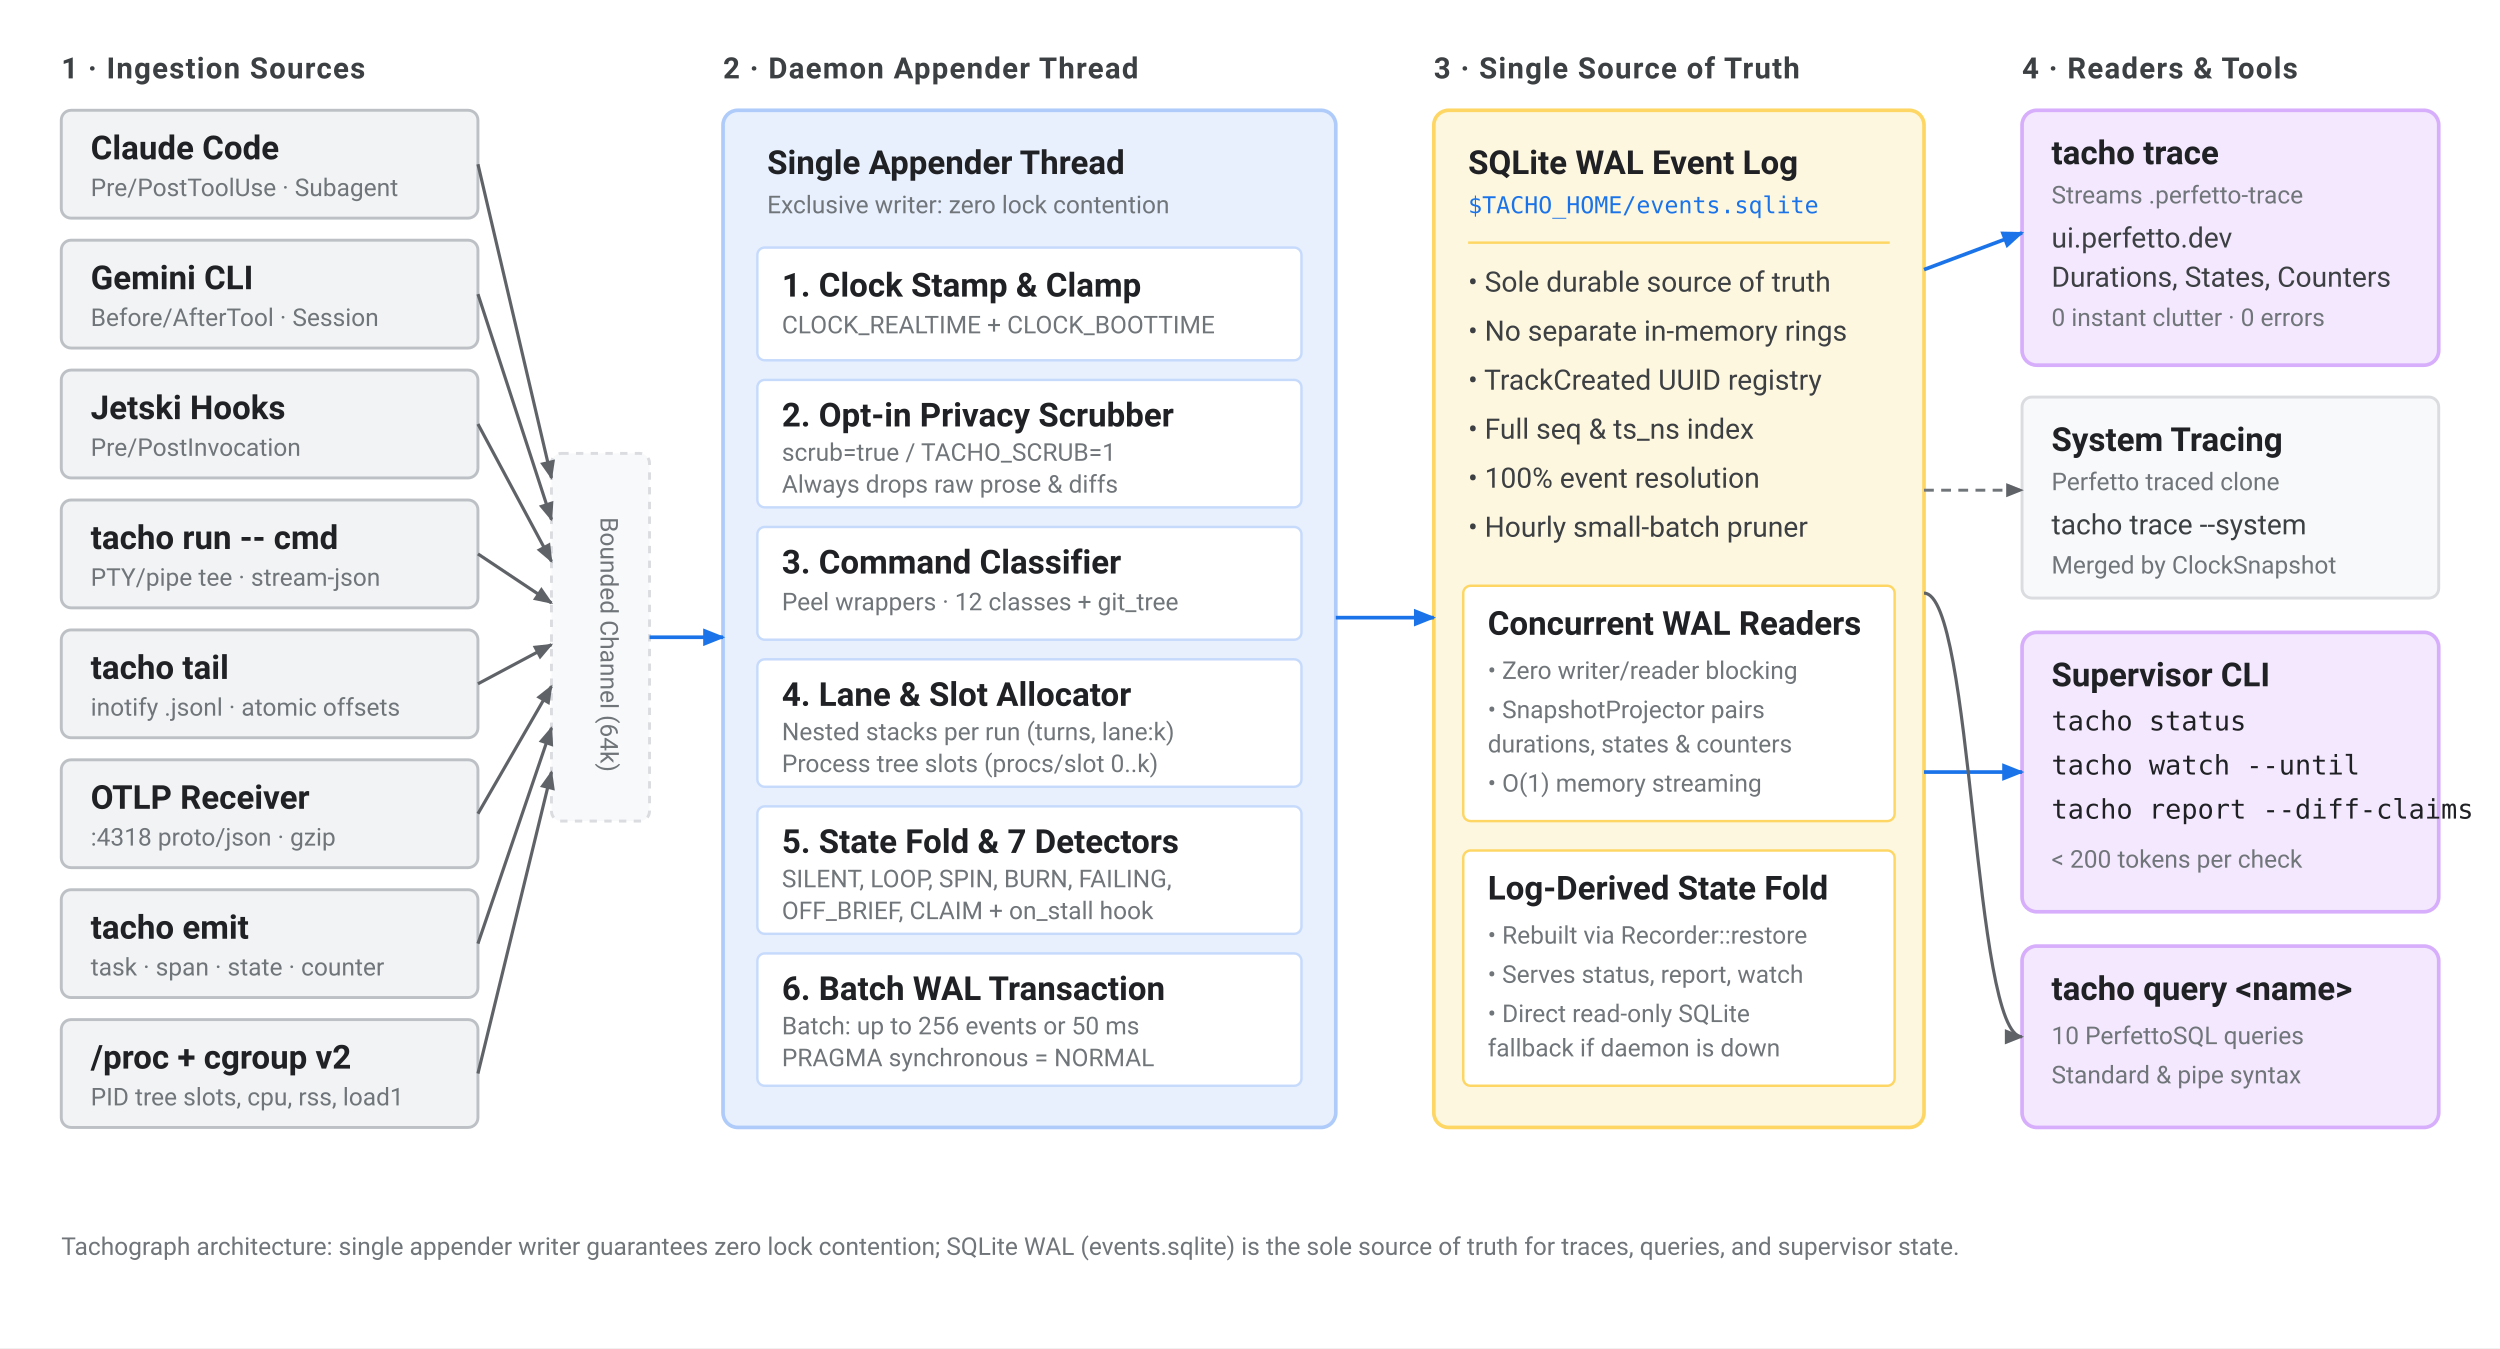
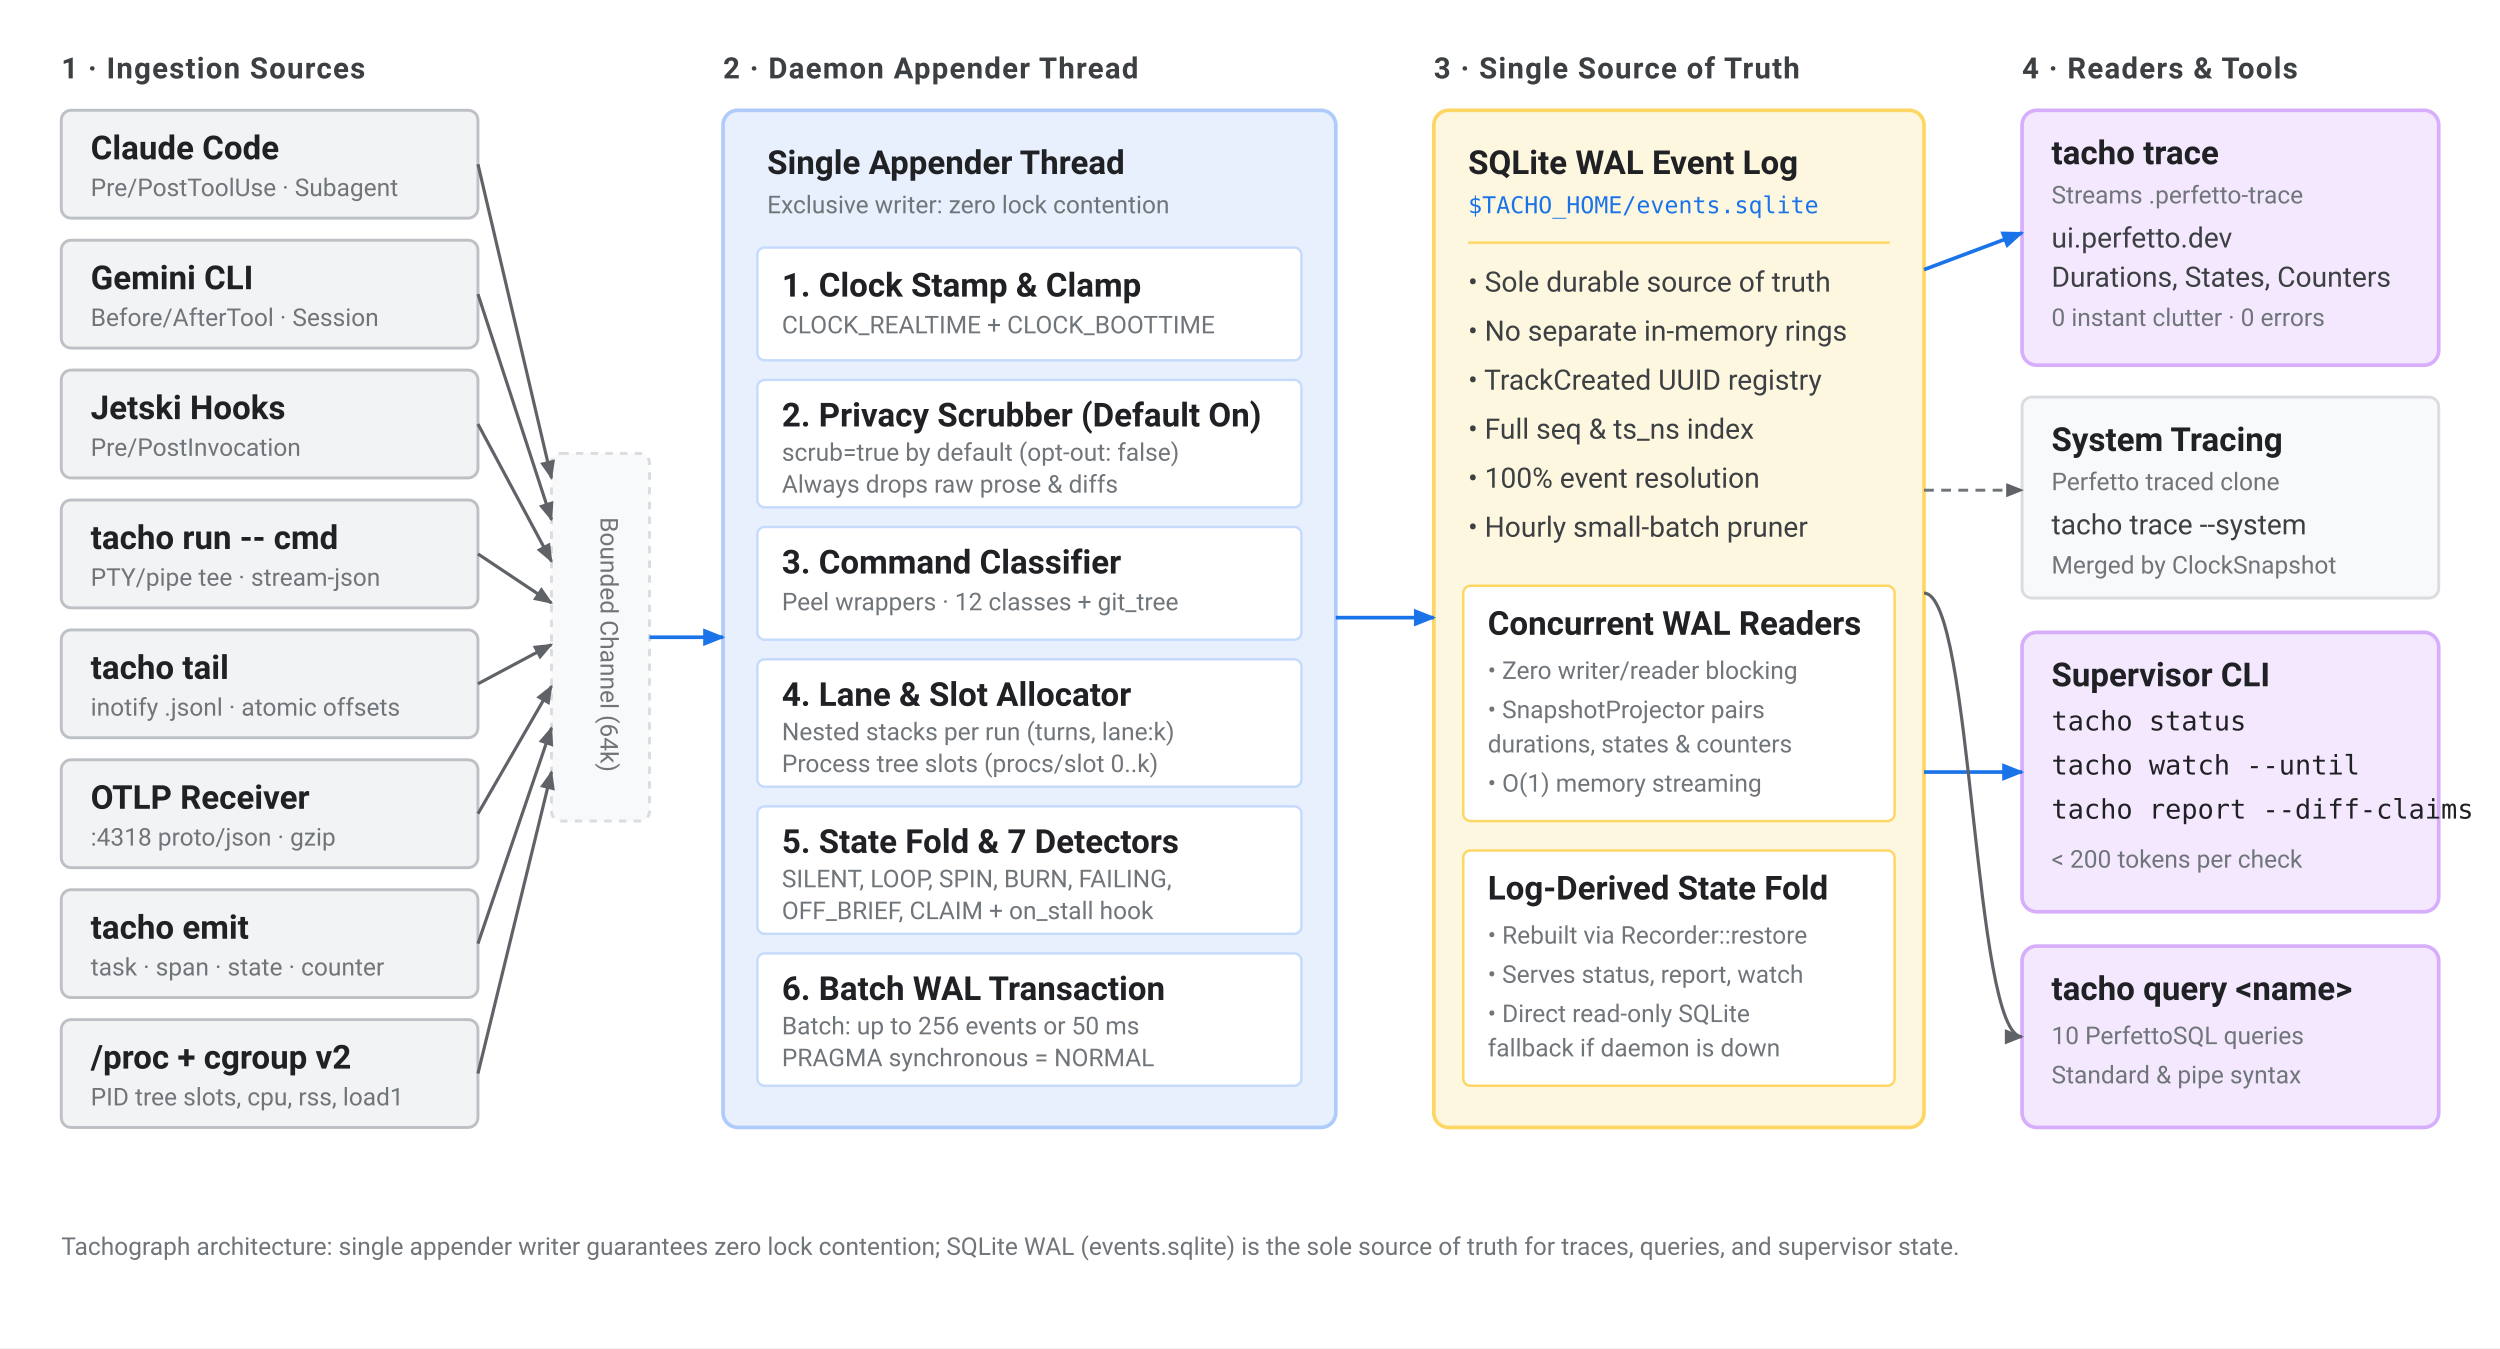
<svg xmlns="http://www.w3.org/2000/svg" viewBox="0 0 1020 550" width="100%" height="auto">
  <defs>
    <style>
      .bg { fill: #ffffff; }
      .text-title { font-family: -apple-system, BlinkMacSystemFont, "Segoe UI", Roboto, Helvetica, Arial, sans-serif; font-size: 13.5px; font-weight: 600; fill: #202124; }
      .text-head { font-family: -apple-system, BlinkMacSystemFont, "Segoe UI", Roboto, Helvetica, Arial, sans-serif; font-size: 12px; font-weight: 600; fill: #3c4043; text-transform: uppercase; letter-spacing: 0.5px; }
      .text-body { font-family: -apple-system, BlinkMacSystemFont, "Segoe UI", Roboto, Helvetica, Arial, sans-serif; font-size: 11.5px; fill: #3c4043; }
      .text-muted { font-family: -apple-system, BlinkMacSystemFont, "Segoe UI", Roboto, Helvetica, Arial, sans-serif; font-size: 10px; fill: #70757a; }
      .text-mono { font-family: "Roboto Mono", ui-monospace, Menlo, Consolas, monospace; font-size: 11px; fill: #202124; }
      .box { fill: #f8f9fa; stroke: #dadce0; stroke-width: 1.2; rx: 4px; }
      .box-source { fill: #f1f3f4; stroke: #bdc1c6; stroke-width: 1.2; rx: 4px; }
      .box-appender { fill: #e8f0fe; stroke: #aecbfa; stroke-width: 1.5; rx: 6px; }
      .box-db { fill: #fef7e0; stroke: #fdd663; stroke-width: 1.5; rx: 6px; }
      .box-out { fill: #f3e8fd; stroke: #d7aefb; stroke-width: 1.5; rx: 6px; }
      .box-step { fill: #ffffff; stroke: #c6dafc; stroke-width: 1; rx: 3px; }
      .box-sub { fill: #ffffff; stroke: #fdd663; stroke-width: 1; rx: 3px; }
      .arrow { stroke: #5f6368; stroke-width: 1.3; fill: none; marker-end: url(#ah); }
      .arrow-accent { stroke: #1a73e8; stroke-width: 1.5; fill: none; marker-end: url(#aha); }
      .arrow-dashed { stroke: #70757a; stroke-width: 1.2; stroke-dasharray: 4,3; fill: none; marker-end: url(#ah); }
      .tag { font-family: "Roboto Mono", ui-monospace, monospace; font-size: 9.5px; fill: #1a73e8; }
      @media (prefers-color-scheme: dark) {
        .bg { fill: #202124; }
        .text-title { fill: #e8eaed; }
        .text-head { fill: #bdc1c6; }
        .text-body { fill: #e8eaed; }
        .text-muted { fill: #9aa0a6; }
        .text-mono { fill: #e8eaed; }
        .box { fill: #292a2d; stroke: #5f6368; }
        .box-source { fill: #303134; stroke: #5f6368; }
        .box-appender { fill: #1c2b46; stroke: #4285f4; }
        .box-db { fill: #3c3214; stroke: #f9ab00; }
        .box-out { fill: #2d1e3e; stroke: #af5cf7; }
        .box-step { fill: #202124; stroke: #4285f4; }
        .box-sub { fill: #202124; stroke: #f9ab00; }
        .arrow { stroke: #9aa0a6; }
        .arrow-accent { stroke: #8ab4f8; }
        .arrow-dashed { stroke: #9aa0a6; }
        .tag { fill: #8ab4f8; }
      }
    </style>
    <marker id="ah" viewBox="0 0 10 10" refX="9" refY="5" markerWidth="6" markerHeight="6" orient="auto-start-reverse">
      <path d="M0,1 L10,5 L0,9 z" fill="#5f6368" />
    </marker>
    <marker id="aha" viewBox="0 0 10 10" refX="9" refY="5" markerWidth="6" markerHeight="6" orient="auto-start-reverse">
      <path d="M0,1 L10,5 L0,9 z" fill="#1a73e8" />
    </marker>
  </defs>
  <rect width="1020" height="550" class="bg" />
  <text x="25" y="32" class="text-head">1 · Ingestion Sources</text>
  <g transform="translate(25, 45)">
    <rect width="170" height="44" class="box-source" />
    <text x="12" y="20" class="text-title">Claude Code</text>
    <text x="12" y="35" class="text-muted">Pre/PostToolUse · Subagent</text>
  </g>
  <g transform="translate(25, 98)">
    <rect width="170" height="44" class="box-source" />
    <text x="12" y="20" class="text-title">Gemini CLI</text>
    <text x="12" y="35" class="text-muted">Before/AfterTool · Session</text>
  </g>
  <g transform="translate(25, 151)">
    <rect width="170" height="44" class="box-source" />
    <text x="12" y="20" class="text-title">Jetski Hooks</text>
    <text x="12" y="35" class="text-muted">Pre/PostInvocation</text>
  </g>
  <g transform="translate(25, 204)">
    <rect width="170" height="44" class="box-source" />
    <text x="12" y="20" class="text-title">tacho run -- cmd</text>
    <text x="12" y="35" class="text-muted">PTY/pipe tee · stream-json</text>
  </g>
  <g transform="translate(25, 257)">
    <rect width="170" height="44" class="box-source" />
    <text x="12" y="20" class="text-title">tacho tail</text>
    <text x="12" y="35" class="text-muted">inotify .jsonl · atomic offsets</text>
  </g>
  <g transform="translate(25, 310)">
    <rect width="170" height="44" class="box-source" />
    <text x="12" y="20" class="text-title">OTLP Receiver</text>
    <text x="12" y="35" class="text-muted">:4318 proto/json · gzip</text>
  </g>
  <g transform="translate(25, 363)">
    <rect width="170" height="44" class="box-source" />
    <text x="12" y="20" class="text-title">tacho emit</text>
    <text x="12" y="35" class="text-muted">task · span · state · counter</text>
  </g>
  <g transform="translate(25, 416)">
    <rect width="170" height="44" class="box-source" />
    <text x="12" y="20" class="text-title">/proc + cgroup v2</text>
    <text x="12" y="35" class="text-muted">PID tree slots, cpu, rss, load1</text>
  </g>
  <g transform="translate(225, 185)">
    <rect width="40" height="150" class="box" stroke-dasharray="3,3" />
    <text x="20" y="26" class="text-muted" transform="rotate(90, 20, 26)" text-anchor="start">Bounded Channel (64k)</text>
  </g>
  <path d="M195,67 L225,195" class="arrow" />
  <path d="M195,120 L225,212" class="arrow" />
  <path d="M195,173 L225,229" class="arrow" />
  <path d="M195,226 L225,246" class="arrow" />
  <path d="M195,279 L225,263" class="arrow" />
  <path d="M195,332 L225,280" class="arrow" />
  <path d="M195,385 L225,297" class="arrow" />
  <path d="M195,438 L225,315" class="arrow" />
  <text x="295" y="32" class="text-head">2 · Daemon Appender Thread</text>
  <g transform="translate(295, 45)">
    <rect width="250" height="415" class="box-appender" />
    <text x="18" y="26" class="text-title">Single Appender Thread</text>
    <text x="18" y="42" class="text-muted">Exclusive writer: zero lock contention</text>
    <g transform="translate(14, 56)">
      <rect width="222" height="46" class="box-step" />
      <text x="10" y="20" class="text-title">1. Clock Stamp &amp; Clamp</text>
      <text x="10" y="35" class="text-muted">CLOCK_REALTIME + CLOCK_BOOTTIME</text>
    </g>
    <g transform="translate(14, 110)">
      <rect width="222" height="52" class="box-step" />
-       <text x="10" y="19" class="text-title">2. Opt-in Privacy Scrubber</text>
-       <text x="10" y="33" class="text-muted">scrub=true / TACHO_SCRUB=1</text>
+       <text x="10" y="19" class="text-title">2. Privacy Scrubber (Default On)</text>
+       <text x="10" y="33" class="text-muted">scrub=true by default (opt-out: false)</text>
      <text x="10" y="46" class="text-muted">Always drops raw prose &amp; diffs</text>
    </g>
    <g transform="translate(14, 170)">
      <rect width="222" height="46" class="box-step" />
      <text x="10" y="19" class="text-title">3. Command Classifier</text>
      <text x="10" y="34" class="text-muted">Peel wrappers · 12 classes + git_tree</text>
    </g>
    <g transform="translate(14, 224)">
      <rect width="222" height="52" class="box-step" />
      <text x="10" y="19" class="text-title">4. Lane &amp; Slot Allocator</text>
      <text x="10" y="33" class="text-muted">Nested stacks per run (turns, lane:k)</text>
      <text x="10" y="46" class="text-muted">Process tree slots (procs/slot 0..k)</text>
    </g>
    <g transform="translate(14, 284)">
      <rect width="222" height="52" class="box-step" />
      <text x="10" y="19" class="text-title">5. State Fold &amp; 7 Detectors</text>
      <text x="10" y="33" class="text-muted">SILENT, LOOP, SPIN, BURN, FAILING,</text>
      <text x="10" y="46" class="text-muted">OFF_BRIEF, CLAIM + on_stall hook</text>
    </g>
    <g transform="translate(14, 344)">
      <rect width="222" height="54" class="box-step" />
      <text x="10" y="19" class="text-title">6. Batch WAL Transaction</text>
      <text x="10" y="33" class="text-muted">Batch: up to 256 events or 50 ms</text>
      <text x="10" y="46" class="text-muted">PRAGMA synchronous = NORMAL</text>
    </g>
  </g>
  <path d="M265,260 L295,260" class="arrow-accent" />
  <text x="585" y="32" class="text-head">3 · Single Source of Truth</text>
  <g transform="translate(585, 45)">
    <rect width="200" height="415" class="box-db" />
    <text x="14" y="26" class="text-title">SQLite WAL Event Log</text>
    <text x="14" y="42" class="tag">$TACHO_HOME/events.sqlite</text>
    <line x1="14" y1="54" x2="186" y2="54" stroke="#fdd663" stroke-width="1" />
    <text x="14" y="74" class="text-body">• Sole durable source of truth</text>
    <text x="14" y="94" class="text-body">• No separate in-memory rings</text>
    <text x="14" y="114" class="text-body">• TrackCreated UUID registry</text>
    <text x="14" y="134" class="text-body">• Full seq &amp; ts_ns index</text>
    <text x="14" y="154" class="text-body">• 100% event resolution</text>
    <text x="14" y="174" class="text-body">• Hourly small-batch pruner</text>
    <g transform="translate(12, 194)">
      <rect width="176" height="96" class="box-sub" />
      <text x="10" y="20" class="text-title">Concurrent WAL Readers</text>
      <text x="10" y="38" class="text-muted">• Zero writer/reader blocking</text>
      <text x="10" y="54" class="text-muted">• SnapshotProjector pairs</text>
      <text x="10" y="68" class="text-muted">  durations, states &amp; counters</text>
      <text x="10" y="84" class="text-muted">• O(1) memory streaming</text>
    </g>
    <g transform="translate(12, 302)">
      <rect width="176" height="96" class="box-sub" />
      <text x="10" y="20" class="text-title">Log-Derived State Fold</text>
      <text x="10" y="38" class="text-muted">• Rebuilt via Recorder::restore</text>
      <text x="10" y="54" class="text-muted">• Serves status, report, watch</text>
      <text x="10" y="70" class="text-muted">• Direct read-only SQLite</text>
      <text x="10" y="84" class="text-muted">  fallback if daemon is down</text>
    </g>
  </g>
  <path d="M545,252 L585,252" class="arrow-accent" />
  <text x="825" y="32" class="text-head">4 · Readers &amp; Tools</text>
  <g transform="translate(825, 45)">
    <rect width="170" height="104" class="box-out" />
    <text x="12" y="22" class="text-title">tacho trace</text>
    <text x="12" y="38" class="text-muted">Streams .perfetto-trace</text>
    <text x="12" y="56" class="text-body">ui.perfetto.dev</text>
    <text x="12" y="72" class="text-body">Durations, States, Counters</text>
    <text x="12" y="88" class="text-muted">0 instant clutter · 0 errors</text>
  </g>
  <g transform="translate(825, 162)">
    <rect width="170" height="82" class="box" />
    <text x="12" y="22" class="text-title">System Tracing</text>
    <text x="12" y="38" class="text-muted">Perfetto traced clone</text>
    <text x="12" y="56" class="text-body">tacho trace --system</text>
    <text x="12" y="72" class="text-muted">Merged by ClockSnapshot</text>
  </g>
  <g transform="translate(825, 258)">
    <rect width="170" height="114" class="box-out" />
    <text x="12" y="22" class="text-title">Supervisor CLI</text>
    <text x="12" y="40" class="text-mono">tacho status</text>
    <text x="12" y="58" class="text-mono">tacho watch --until</text>
    <text x="12" y="76" class="text-mono">tacho report --diff-claims</text>
    <text x="12" y="96" class="text-muted">&lt; 200 tokens per check</text>
  </g>
  <g transform="translate(825, 386)">
    <rect width="170" height="74" class="box-out" />
    <text x="12" y="22" class="text-title">tacho query &lt;name&gt;</text>
    <text x="12" y="40" class="text-muted">10 PerfettoSQL queries</text>
    <text x="12" y="56" class="text-muted">Standard &amp; pipe syntax</text>
  </g>
  <path d="M785,110 L825,95" class="arrow-accent" />
  <path d="M785,200 L825,200" class="arrow-dashed" />
  <path d="M785,315 L825,315" class="arrow-accent" />
  <path d="M785,242 C805,242 805,423 825,423" class="arrow" />
  <text x="25" y="512" class="text-muted">Tachograph architecture: single appender writer guarantees zero lock contention; SQLite WAL (events.sqlite) is the sole source of truth for traces, queries, and supervisor state.</text>
</svg>
